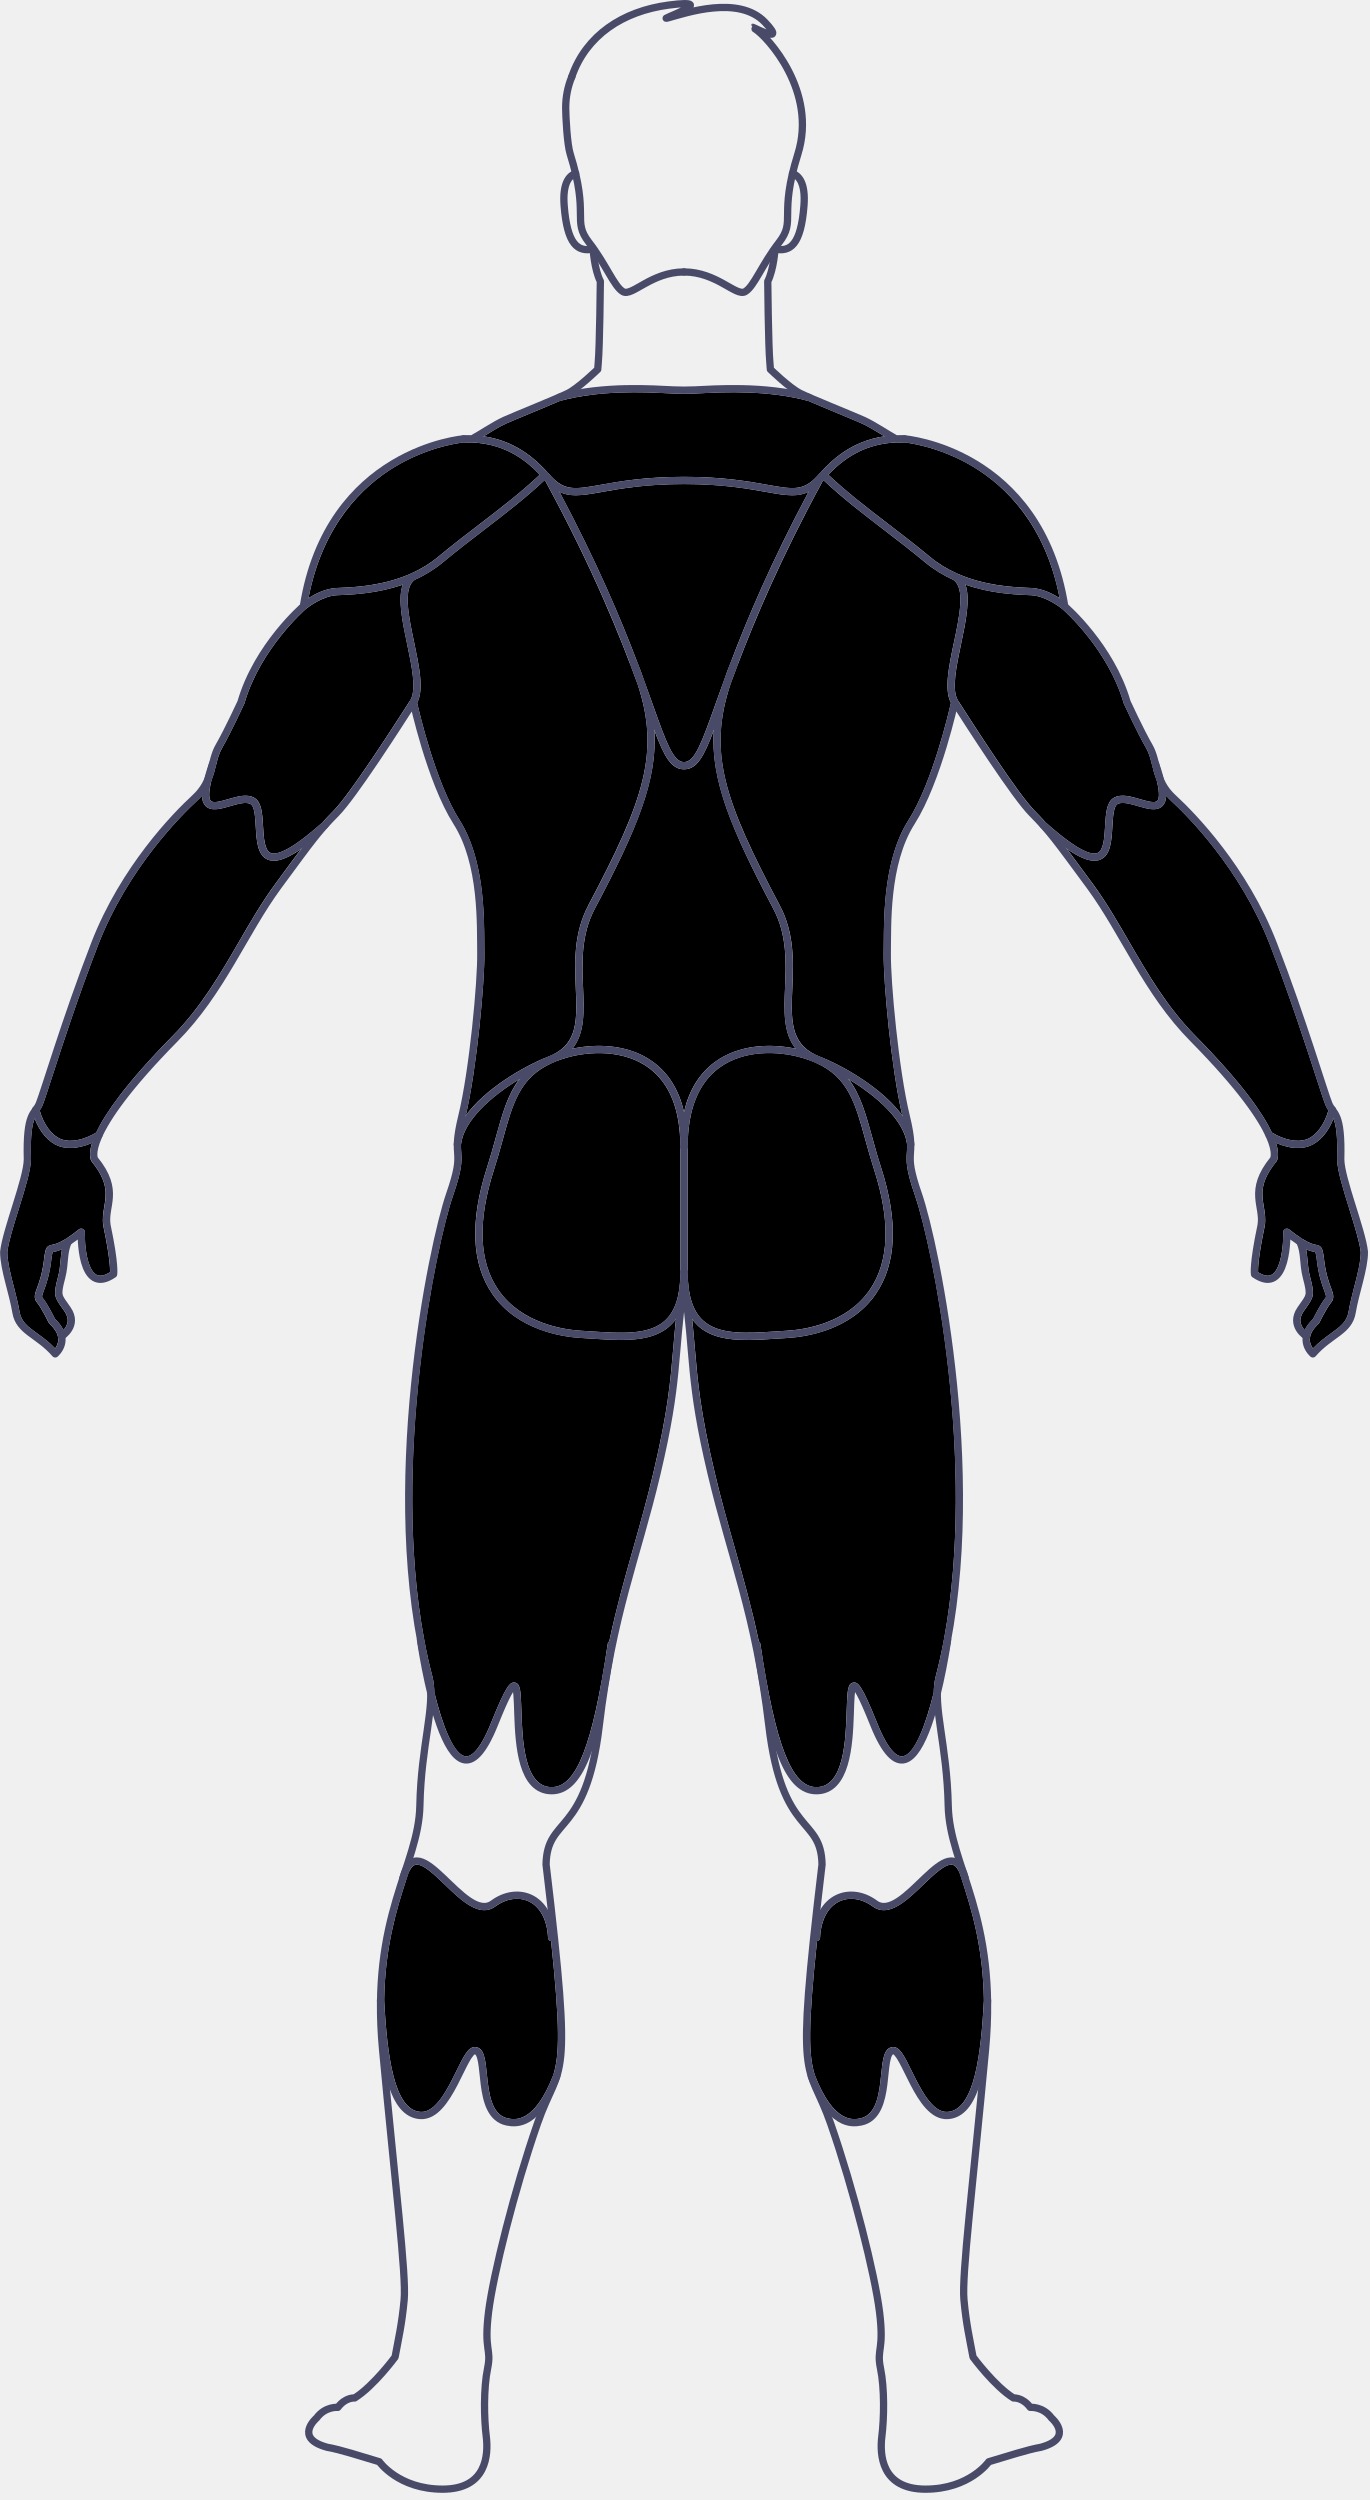
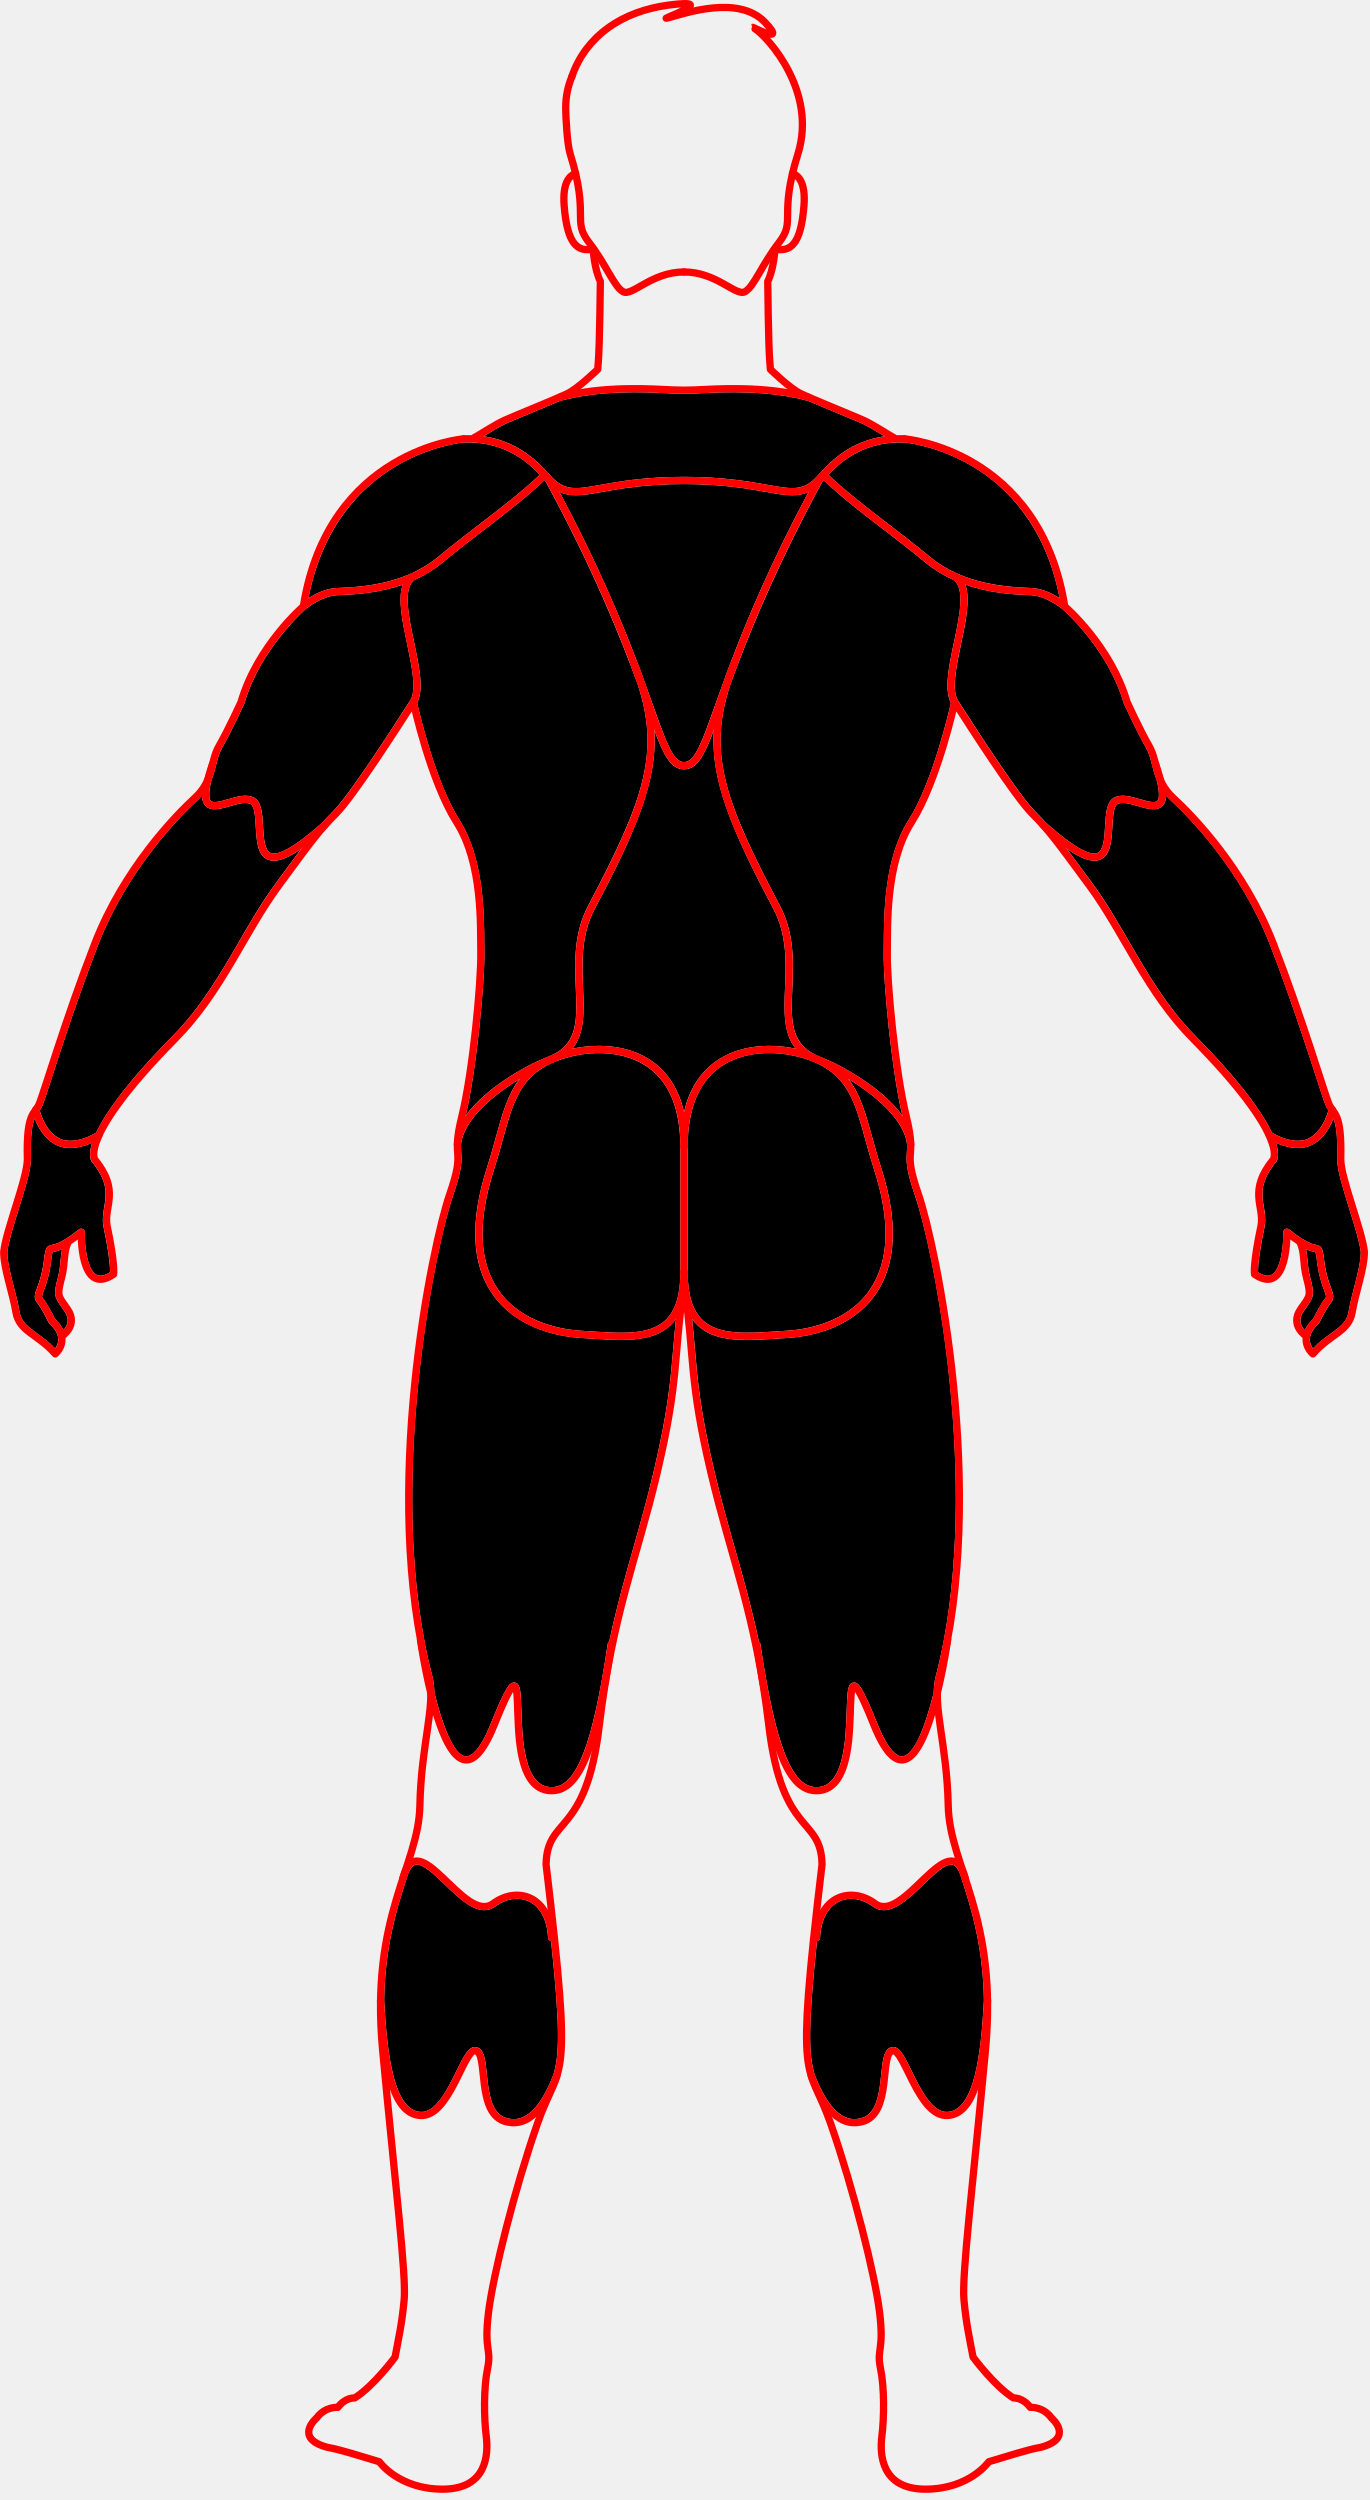
<svg xmlns="http://www.w3.org/2000/svg" width="661" height="1207" viewBox="0 0 661 1207" fill="none">
  <g clip-path="url(#clip0_3164_422)">
    <path id="muscle_trapezius_upper" d="M233.69 210.53C236.9 208.56 241.28 205.87 244.38 204.47C246.37 203.57 250.98 201.66 255.87 199.63C260.87 197.56 266.32 195.29 270.31 193.56C270.35 193.56 270.38 193.56 270.42 193.54C289.97 188.27 310.81 189.3 322 189.85C323.19 189.91 324.28 189.96 325.24 190.01C328.57 190.15 331.96 190.15 335.28 190.01C336.24 189.97 337.32 189.91 338.51 189.85C349.71 189.3 370.54 188.27 390.09 193.54C390.13 193.54 390.16 193.56 390.2 193.56C394.2 195.29 399.65 197.56 404.65 199.63C409.54 201.66 414.15 203.57 416.14 204.47C419.22 205.87 423.62 208.56 426.83 210.53C426.89 210.57 426.95 210.61 427.02 210.64C410.89 212.99 401.43 222.35 396.17 228.07C396.17 228.07 396.15 228.1 396.15 228.11C395.79 228.5 395.44 228.88 395.12 229.23L394.59 229.81L394.55 229.85C387.85 237.18 382.75 236.26 370.41 234.05C361.39 232.43 349.04 230.22 330.27 230.22C311.5 230.22 299.15 232.43 290.13 234.05C277.8 236.26 272.69 237.17 265.99 229.85C265.97 229.83 265.96 229.81 265.95 229.81L265.43 229.23C260.43 223.73 250.81 213.17 233.54 210.64C233.59 210.6 233.65 210.56 233.72 210.53H233.69Z" fill="black" />
    <path id="muscle_right_gastrocnemius" d="M475.03 965.71V965.79C473.62 992.01 470.41 1018.85 457.41 1019.62C450.09 1020.07 444.32 1008.35 440.13 999.8C436.65 992.71 434.35 988.02 430.99 988.31C426.76 988.67 426.18 994.27 425.45 1001.37C424.55 1010.15 423.43 1021.07 415.34 1022.75C412.17 1023.41 402.51 1025.41 393.37 1001.78C393.37 1001.76 393.37 1001.74 393.35 1001.72C390.39 992.1 390.08 978.8 394.45 937.19C395.26 937.07 395.9 936.39 395.94 935.55C396.33 926.99 399.72 920.6 405.26 918C410.16 915.7 416.19 916.61 421.38 920.44C429.01 926.06 437.88 917.51 445.72 909.97C450.84 905.04 456.63 899.45 460 900.36C461.49 900.76 462.61 902.55 463.41 904.55C463.41 904.58 463.43 904.61 463.44 904.64C463.72 905.49 464 906.34 464.29 907.21C469.17 922.18 474.6 940.09 475.03 965.71Z" fill="black" />
    <path id="muscle_left_gastrocnemius" d="M267.16 1001.72C267.16 1001.72 267.14 1001.76 267.14 1001.78C258.01 1025.42 248.36 1023.42 245.17 1022.75C237.08 1021.07 235.96 1010.14 235.06 1001.37C234.34 994.27 233.76 988.67 229.53 988.31C226.16 988.02 223.87 992.71 220.39 999.8C216.19 1008.34 210.48 1020.07 203.1 1019.62C190.12 1018.85 186.91 992.03 185.48 965.82V965.78C185.9 940.12 191.34 922.17 196.23 907.2C196.52 906.33 196.8 905.48 197.08 904.63C197.08 904.6 197.1 904.57 197.11 904.54C197.91 902.55 199.03 900.75 200.52 900.35C203.89 899.44 209.68 905.03 214.8 909.96C222.63 917.5 231.52 926.05 239.14 920.43C244.34 916.6 250.37 915.69 255.26 917.99C260.79 920.59 264.19 926.98 264.58 935.54C264.62 936.38 265.25 937.06 266.06 937.18C270.44 978.79 270.13 992.11 267.16 1001.71V1001.72Z" fill="black" />
    <path id="muscle_right_hamstring" d="M455.77 791.39C454.58 797.77 453.19 804.04 451.56 810.17C451.07 812.39 450.84 814.72 450.8 817.17C446.9 832.96 441.53 847.25 435.77 847.94C433.67 848.18 429.31 846.44 423.46 831.84C416.19 813.73 414.28 811.94 411.92 812.35C409.2 812.82 409.07 816.57 408.78 825.64C408.34 839.55 407.59 862.82 394.17 862.82C382.27 862.82 374.43 842.77 367.1 793.63C367.02 793.14 366.75 792.72 366.37 792.46C362.9 776.03 358.92 762.03 354.82 747.57C351.58 736.18 348.24 724.4 345.1 711.12C338.12 681.69 336.9 667.44 335.48 650.93C335.09 646.46 334.7 641.92 334.19 636.92C335.03 638.07 335.96 639.11 336.97 640.06C342.94 645.58 351.34 646.95 360.8 646.95C365.41 646.95 370.28 646.62 375.23 646.29C376.86 646.18 378.5 646.07 380.14 645.98C388.93 645.45 410.66 642.33 422.79 624.8C432.9 610.18 433.76 589.56 425.34 563.52C423.7 558.48 422.41 553.76 421.15 549.19C418.05 537.97 415.42 528.46 409.77 521.06C423.47 529.31 436.7 541.14 437.95 552.64V552.68C437.98 554.12 437.9 555.29 437.83 556.4C437.55 560.67 437.3 564.35 441.81 577.35C450.13 601.32 471.68 705.87 455.77 791.42V791.39Z" fill="black" />
    <path id="muscle_left_hamstring" d="M326.33 636.9C325.81 641.91 325.42 646.46 325.04 650.92C323.63 667.42 322.41 681.68 315.42 711.12C312.27 724.4 308.93 736.17 305.7 747.57C301.6 762.03 297.62 776.03 294.15 792.46C293.76 792.72 293.49 793.14 293.41 793.63C286.09 842.78 278.25 862.82 266.35 862.82C252.92 862.82 252.18 839.55 251.73 825.64C251.44 816.57 251.32 812.82 248.6 812.35C246.25 811.95 244.34 813.73 237.06 831.84C231.21 846.43 226.84 848.2 224.75 847.94C219 847.25 213.61 832.93 209.71 817.13C209.66 814.66 209.42 812.33 208.93 810.08C207.32 804.02 205.94 797.81 204.77 791.5C204.75 791.44 204.74 791.37 204.73 791.31C188.84 705.83 210.38 601.28 218.7 577.31C223.21 564.31 222.97 560.63 222.69 556.36C222.62 555.24 222.54 554.07 222.57 552.63V552.57C223.85 541.09 237.06 529.27 250.75 521.03C245.09 528.44 242.47 537.95 239.37 549.17C238.11 553.73 236.81 558.45 235.18 563.49C226.75 589.53 227.6 610.15 237.73 624.77C249.86 642.3 271.59 645.42 280.38 645.95C282.02 646.05 283.66 646.16 285.29 646.26C290.24 646.59 295.1 646.92 299.72 646.92C309.18 646.92 317.58 645.54 323.54 640.03C324.57 639.09 325.49 638.04 326.33 636.87V636.9Z" fill="black" />
    <path id="muscle_right_gluteus_maximus" d="M419.871 622.8C408.641 639.05 388.201 641.97 379.931 642.47C378.281 642.57 376.621 642.68 374.991 642.78C360.671 643.74 347.141 644.65 339.391 637.49C334.431 632.91 332.021 625.24 332.021 614.04V553.7C332.021 535.81 337.141 522.97 347.221 515.54C359.141 506.76 375.761 507.3 387.321 510.72C389.181 511.27 390.901 511.87 392.501 512.53C392.501 512.53 392.531 512.53 392.541 512.55C393.091 512.77 393.621 513 394.141 513.24C394.171 513.24 394.191 513.26 394.211 513.27C409.501 520.25 412.891 532.55 417.731 550.08C418.991 554.68 420.311 559.43 421.961 564.55C430.041 589.51 429.331 609.11 419.861 622.79L419.871 622.8Z" fill="black" />
    <path id="muscle_left_gluteus_maximus" d="M328.49 553.72V614.06C328.49 625.26 326.09 632.93 321.13 637.51C313.39 644.67 299.85 643.76 285.53 642.8C283.89 642.69 282.24 642.58 280.59 642.49C272.32 641.99 251.89 639.07 240.64 622.82C231.17 609.14 230.47 589.54 238.54 564.58C240.19 559.47 241.5 554.71 242.77 550.11C247.6 532.57 251 520.28 266.29 513.3C266.88 513.06 267.46 512.82 268 512.56C269.59 511.9 271.31 511.31 273.15 510.76C284.72 507.33 301.33 506.8 313.26 515.58C323.35 523.01 328.46 535.84 328.46 553.74L328.49 553.72Z" fill="black" />
    <path id="muscle_right_hand" d="M639.94 626.64C640.38 626.12 640.3 625.67 639.31 623.03C638.23 620.13 636.43 615.28 635.59 606.86C635.44 606.07 635.24 605 635.09 604.52C634.99 604.5 634.88 604.49 634.77 604.46C633.9 604.3 632.61 604.06 630.59 603.13C630.95 604.88 631.11 606.65 631.28 608.48C631.5 610.97 631.73 613.54 632.5 616.44C634.77 625.07 634.38 626.07 630.67 631.31C630.28 631.86 629.85 632.47 629.37 633.15C628.07 635.05 627.59 636.88 627.96 638.62C628.26 640.09 629.11 641.3 629.92 642.19C630.77 640.35 632.13 638.54 633.99 636.77C634.69 635.35 637.68 629.37 639.94 626.65V626.64Z" fill="black" />
    <path id="muscle_right_tricep" d="M651.491 583.8C648.471 574.11 645.601 564.95 645.571 559.74C645.881 548.1 644.991 542.97 643.781 540.06C641.281 546.58 637.121 551.4 632.261 553.27C630.551 553.93 628.641 554.24 626.591 554.24C623.301 554.24 619.691 553.4 616.051 551.78C617.951 557.83 616.621 560.25 616.251 560.78C616.221 560.81 616.211 560.83 616.181 560.86C608.181 570.71 609.151 576.53 610.191 582.71C610.681 585.61 611.181 588.61 610.631 591.92C607.541 606.57 607.341 612.4 607.391 614.23C610.091 615.92 612.291 616.33 613.941 615.45C618.351 613.09 619.711 601.64 619.541 594.98C619.521 594.3 619.901 593.67 620.521 593.36C621.141 593.06 621.881 593.14 622.421 593.57C624.751 595.44 626.701 596.82 628.311 597.86C628.381 597.9 628.441 597.94 628.511 597.99C632.371 600.43 634.321 600.8 635.421 601.01C638.181 601.53 638.401 602.73 639.061 606.28C639.061 606.32 639.061 606.38 639.081 606.43C639.881 614.45 641.521 618.88 642.621 621.81C643.681 624.65 644.441 626.71 642.661 628.86C640.411 631.56 637.061 638.48 637.031 638.55C636.931 638.75 636.801 638.93 636.641 639.08C633.751 641.73 632.331 644.37 632.391 646.91C632.441 648.65 633.191 650.08 633.881 651.04C636.861 647.92 639.861 645.74 642.551 643.8C647.031 640.55 650.281 638.21 651.101 633.25C651.721 629.5 652.791 625.37 653.811 621.39C655.361 615.42 656.961 609.25 656.971 604.55C656.461 599.78 653.931 591.66 651.471 583.81L651.491 583.8Z" fill="black" />
    <path id="muscle_left_hand" d="M29.85 631.3C26.13 626.06 25.75 625.06 28.02 616.43C28.79 613.54 29.02 610.97 29.24 608.47C29.41 606.64 29.57 604.87 29.93 603.12C27.91 604.05 26.61 604.29 25.74 604.45C25.64 604.48 25.53 604.49 25.43 604.51C25.27 604.99 25.07 606.07 24.93 606.85C24.09 615.27 22.29 620.12 21.2 623.02C20.22 625.66 20.14 626.11 20.58 626.63C22.84 629.35 25.83 635.33 26.53 636.75C28.4 638.52 29.76 640.32 30.6 642.16C31.41 641.29 32.25 640.07 32.56 638.6C32.92 636.86 32.45 635.02 31.14 633.13C30.67 632.45 30.24 631.84 29.85 631.29V631.3Z" fill="black" />
    <path id="muscle_left_tricep" d="M49.89 591.99C49.32 588.61 49.83 585.61 50.31 582.71C51.34 576.54 52.32 570.72 44.31 560.86C44.29 560.83 44.27 560.81 44.25 560.78C43.88 560.26 42.54 557.83 44.45 551.79C40.82 553.41 37.2 554.25 33.91 554.25C31.87 554.25 29.96 553.93 28.24 553.27C23.38 551.4 19.23 546.58 16.73 540.05C15.52 542.96 14.63 548.08 14.94 559.68C14.9 564.94 12.05 574.1 9.02 583.79C6.57 591.64 4.03 599.75 3.53 604.53C3.55 609.22 5.15 615.4 6.69 621.37C7.72 625.36 8.79 629.48 9.41 633.23C10.23 638.19 13.47 640.53 17.95 643.78C20.65 645.72 23.64 647.9 26.62 651.02C27.32 650.06 28.08 648.62 28.11 646.86C28.11 646.39 28.08 645.91 27.99 645.43C27.58 643.35 26.2 641.22 23.87 639.07C23.71 638.92 23.58 638.74 23.48 638.54C23.44 638.47 20.09 631.54 17.85 628.85C16.06 626.7 16.82 624.65 17.89 621.8C18.98 618.87 20.63 614.44 21.43 606.42C21.43 606.37 21.43 606.32 21.45 606.27C22.11 602.72 22.33 601.52 25.09 601C26.66 600.7 29.95 600.07 38.09 593.56C38.63 593.13 39.36 593.05 39.98 593.35C40.6 593.66 40.99 594.29 40.97 594.97C40.79 601.63 42.15 613.08 46.57 615.44C48.22 616.32 50.42 615.91 53.12 614.22C53.17 612.44 52.99 606.62 49.9 592L49.89 591.99Z" fill="black" />
    <path id="muscle_right_posterior_deltoid" d="M641.37 536.12C639.41 543 635.47 548.29 630.99 550.01C626.55 551.7 620.26 550.51 614.08 546.81C609.78 537.67 599.77 523.08 577.42 500.39C563.58 486.44 554.2 470.27 545.13 454.63C539.4 444.74 533.99 435.42 527.57 426.67L527.15 426.1C522.02 419.12 518.22 413.95 515.15 409.87C520.71 413.72 525.02 415.56 528.36 415.56C529.39 415.56 530.33 415.39 531.18 415.04C536.26 412.98 536.67 405.9 537.07 399.05C537.34 394.51 537.64 389.37 539.48 388.24C541.65 386.91 545.8 388.12 549.46 389.19C553.95 390.5 558.6 391.86 561.3 389.09C562.37 387.99 562.96 386.39 563.04 384.18C563.72 384.97 564.48 385.75 565.33 386.53C572.92 393.51 598.81 419.18 613.2 456.3C622.71 480.84 630.63 505.29 635.37 519.9C637.71 527.13 639.27 531.91 640.01 533.66C640.43 534.65 640.9 535.41 641.38 536.1L641.37 536.12Z" fill="black" />
    <path id="muscle_left_posterior_deltoid" d="M145.36 409.89C142.29 413.96 138.49 419.14 133.37 426.11L132.95 426.68C126.52 435.42 121.11 444.75 115.39 454.64C106.32 470.27 96.94 486.44 83.09 500.4C60.74 523.09 50.73 537.67 46.44 546.81C40.26 550.51 33.97 551.71 29.53 550.01C25.05 548.29 21.11 543 19.15 536.11C19.63 535.42 20.1 534.66 20.52 533.68C21.26 531.93 22.81 527.15 25.15 519.92C29.89 505.31 37.82 480.86 47.33 456.32C61.72 419.21 87.6 393.54 95.2 386.55C96.05 385.76 96.81 384.98 97.5 384.19C97.58 386.41 98.16 388 99.24 389.11C101.94 391.87 106.58 390.52 111.08 389.21C114.74 388.13 118.89 386.93 121.06 388.26C122.91 389.4 123.21 394.54 123.46 399.07C123.86 405.92 124.27 413 129.36 415.06C130.21 415.4 131.15 415.58 132.17 415.58C135.51 415.58 139.82 413.74 145.37 409.9L145.36 409.89Z" fill="black" />
    <path id="muscle_right_trapezius" d="M558.731 386.68C557.531 387.92 553.771 386.82 550.451 385.85C545.861 384.51 541.121 383.12 537.611 385.28C534.201 387.38 533.881 392.96 533.531 398.87C533.211 404.37 532.851 410.6 529.831 411.83C527.181 412.91 520.691 411.22 504.841 397.06C504.841 397.06 504.841 397.04 504.821 397.03C504.801 397.01 504.791 397 504.781 396.99C503.191 395.21 501.541 393.48 499.581 391.49C491.501 383.31 470.781 351.04 462.981 338.89L462.481 338.13V338.11C462.481 338.11 462.461 338.08 462.451 338.07C459.361 333 461.731 321.75 464.021 310.86C466.271 300.18 468.581 289.21 466.111 282.27C478.251 286.5 489.881 287.02 496.101 287.29C496.801 287.33 497.431 287.35 497.981 287.38C505.141 287.77 512.411 293.62 512.921 294.04C512.921 294.04 512.927 294.046 512.941 294.06C512.941 294.06 512.941 294.06 512.971 294.09C513.841 294.84 535.011 313.54 542.521 339.51C542.541 339.6 542.571 339.68 542.611 339.75C542.871 340.32 549.031 353.68 553.341 361.15C554.741 363.56 555.441 366.24 556.151 369.05C556.191 369.2 556.221 369.35 556.261 369.5C556.831 371.77 557.441 374.18 558.431 376.64C558.431 376.64 558.431 376.64 558.431 376.66C560.181 383.64 559.461 385.94 558.741 386.68H558.731Z" fill="black" />
    <path id="muscle_left_trapezius" d="M198.03 338.14L198 338.19L197.55 338.9C189.74 351.05 169.02 383.32 160.95 391.5C158.98 393.5 157.31 395.25 155.69 397.05V397.07C139.84 411.21 133.35 412.9 130.71 411.83C127.69 410.61 127.32 404.37 127.01 398.87C126.67 392.96 126.34 387.38 122.94 385.28C119.42 383.12 114.67 384.51 110.09 385.85C106.78 386.82 103.01 387.92 101.81 386.68C101.08 385.94 100.37 383.65 102.12 376.66C102.12 376.66 102.12 376.66 102.12 376.64C103.11 374.17 103.71 371.77 104.29 369.5C105.04 366.51 105.74 363.7 107.22 361.15C111.53 353.68 117.69 340.32 117.95 339.75C117.99 339.67 118.01 339.59 118.04 339.51C125.65 313.16 147.4 294.24 147.62 294.06C147.62 294.06 147.65 294.04 147.66 294.02C148.33 293.48 155.5 287.76 162.58 287.38C163.14 287.35 163.76 287.33 164.46 287.29C170.68 287.02 182.32 286.5 194.45 282.26C191.98 289.2 194.28 300.17 196.54 310.86C198.84 321.79 201.23 333.08 198.07 338.13L198.03 338.14Z" fill="black" />
    <path id="muscle_right_latissimus_dorsi" d="M460.55 310.16C458.08 321.89 455.74 332.99 459.11 339.34C457.96 344.38 450.12 377.91 438.6 396.01C426.86 414.47 426.75 441.4 426.68 455.86C426.68 457.47 426.66 458.94 426.64 460.25C426.44 473.16 430.18 515.67 435.66 538.62C426.4 525.89 408.29 515.11 395.82 510.17C395.14 509.85 394.44 509.55 393.72 509.25C381.43 503.39 381.92 491.71 382.55 477.09C383.07 464.7 383.66 450.66 376.49 437.15C349.31 385.86 341.78 363.06 352.71 330.21C352.73 330.17 352.74 330.11 352.76 330.06C353.8 327.2 354.93 324.17 356.15 320.97C364.41 299.26 376.85 269.63 397.32 232.06L397.55 231.81C406.88 240.56 416.45 247.9 426.57 255.66C433.08 260.65 439.81 265.81 446.73 271.55C450.98 275.07 455.54 277.79 460.15 279.9H460.17C466.13 283.79 463.3 297.2 460.57 310.16H460.55Z" fill="black" />
    <path id="muscle_left_latissimus_dorsi" d="M284.03 437.14C276.87 450.66 277.46 464.69 277.98 477.08C278.6 491.73 279.09 503.44 266.73 509.27C266.73 509.27 266.7 509.27 266.69 509.29C266.04 509.55 265.4 509.83 264.79 510.11C264.79 510.11 264.77 510.11 264.76 510.11C252.29 515.05 234.12 525.85 224.85 538.61C230.31 515.65 234.06 473.15 233.86 460.24C233.84 458.93 233.83 457.45 233.82 455.84C233.76 441.38 233.64 414.46 221.9 396C210.38 377.9 202.53 344.37 201.39 339.33C204.76 332.98 202.42 321.88 199.95 310.15C197.2 297.16 194.38 283.72 200.38 279.86C204.98 277.76 209.53 275.04 213.77 271.53C220.69 265.79 227.42 260.63 233.93 255.64C244.05 247.89 253.62 240.54 262.95 231.79L263.18 232.04C286.69 275.23 299.63 307.9 307.77 330.15C307.77 330.17 307.79 330.18 307.79 330.19C318.72 363.04 311.18 385.84 284 437.13L284.03 437.14Z" fill="black" />
    <path id="muscle_erector_spinae" d="M384.18 506.32C372.18 503.73 356.69 504.23 345.11 512.76C337.67 518.24 332.69 526.3 330.25 536.83C327.81 526.3 322.83 518.24 315.39 512.76C303.81 504.23 288.32 503.73 276.33 506.32C282.45 498.82 281.99 488.11 281.52 476.94C281.02 465 280.44 451.46 287.16 438.77C307.81 399.83 317.36 376.47 315.96 352.73C320.72 365.37 324.07 371.32 330.08 371.42C330.13 371.42 330.2 371.42 330.26 371.42C330.32 371.42 330.38 371.42 330.45 371.42C336.46 371.31 339.81 365.35 344.58 352.71C343.16 376.44 352.71 399.81 373.36 438.77C380.09 451.45 379.51 465 379.01 476.94C378.54 488.11 378.08 498.82 384.2 506.32H384.18Z" fill="black" />
    <path id="muscle_rhomboids" d="M390.36 237.49C372.08 271.83 360.62 299.19 352.87 319.61C352.87 319.61 352.87 319.64 352.85 319.65C352.85 319.69 352.82 319.71 352.81 319.75C351.59 322.75 350.5 325.65 349.56 328.48C349.53 328.52 349.52 328.57 349.51 328.61C347.95 332.9 346.55 336.81 345.29 340.33C338.73 358.71 335.44 367.93 330.25 367.93C325.06 367.93 321.77 358.71 315.21 340.33C313.95 336.81 312.56 332.9 310.99 328.61C310.99 328.57 310.96 328.52 310.94 328.48C309.99 325.65 308.91 322.75 307.69 319.75C307.69 319.71 307.66 319.69 307.65 319.65C307.65 319.65 307.65 319.62 307.63 319.61C299.87 299.19 288.41 271.83 270.13 237.49C272.61 238.66 275.17 239.12 278.01 239.12C281.64 239.12 285.74 238.39 290.73 237.49C299.61 235.9 311.78 233.71 330.23 233.71C348.68 233.71 360.86 235.9 369.74 237.49C374.73 238.38 378.83 239.12 382.46 239.12C385.3 239.12 387.85 238.67 390.34 237.49H390.36Z" fill="black" />
    <path id="muscle_right_infraspinatus" d="M511.59 288.79C508.35 286.73 503.34 284.17 498.16 283.89C497.6 283.85 496.96 283.83 496.25 283.8C489.28 283.49 475.22 282.87 461.7 276.73C457.32 274.74 453 272.18 448.99 268.84C442.02 263.06 435.25 257.88 428.72 252.87C418.66 245.15 409.13 237.85 399.91 229.21C406.05 222.76 417.24 212.98 436.5 213.61H436.52C436.69 213.61 452.77 215.01 470.06 225.46C485.37 234.73 504.71 253.16 511.6 288.78L511.59 288.79Z" fill="black" />
    <path id="muscle_left_infraspinatus" d="M260.61 229.21C251.38 237.86 241.86 245.16 231.8 252.87C225.26 257.88 218.51 263.06 211.53 268.84C207.53 272.17 203.19 274.73 198.82 276.73C185.3 282.88 171.24 283.49 164.27 283.8C163.56 283.83 162.92 283.85 162.35 283.89C157.17 284.16 152.16 286.73 148.92 288.79C155.82 253.17 175.15 234.73 190.47 225.46C207.76 215 223.84 213.61 224 213.61H224.02C243.3 212.99 254.47 222.75 260.62 229.21H260.61Z" fill="black" />
-     <path d="M266.34 935.47C265.45 915.63 249.87 910.35 238.08 919.04C223.97 929.44 201.96 879.51 194.52 906.75" stroke="#484A68" stroke-width="3.52" stroke-linecap="round" stroke-linejoin="round" />
-     <path d="M17.22 535.8C19.31 543.79 23.77 549.68 28.89 551.64C33.88 553.55 40.89 552.29 47.74 548.08" stroke="#484A68" stroke-width="3.52" stroke-linecap="round" stroke-linejoin="round" />
-     <path d="M102.63 368.78C90.72 403.79 113.41 381.51 121.98 386.78C130.71 392.14 113.75 436.87 156.94 398.3" stroke="#484A68" stroke-width="3.52" stroke-linecap="round" stroke-linejoin="round" />
-     <path d="M223.859 211.87C247.339 211.08 259.259 225.11 264.669 231.03C277.239 244.77 285.389 231.97 330.259 231.97" stroke="#484A68" stroke-width="3.52" stroke-linecap="round" stroke-linejoin="round" />
-     <path d="M264.67 231.03C317.17 327.38 316.44 369.68 330.26 369.68" stroke="#484A68" stroke-width="3.52" stroke-linecap="round" stroke-linejoin="round" />
-     <path d="M146.43 292.74C146.43 292.74 154.35 286.07 162.45 285.64C170.55 285.21 194.57 285.21 212.67 270.19C230.77 255.18 247.39 244.27 263.09 229.29" stroke="#484A68" stroke-width="3.52" stroke-linecap="round" stroke-linejoin="round" />
-     <path d="M306.02 320.31C322.12 359.76 314.6 383.25 285.6 437.96C269.8 467.77 292.97 500.94 265.65 511.66C248.17 518.52 222.57 535.57 220.8 552.51" stroke="#484A68" stroke-width="3.52" stroke-linecap="round" stroke-linejoin="round" />
-     <path d="M199.539 339.06C207.279 326.68 186.419 286.48 199.539 278.34" stroke="#484A68" stroke-width="3.52" stroke-linecap="round" stroke-linejoin="round" />
-     <path d="M330.259 614.06C330.259 649.87 305.879 645.75 280.479 644.22C253.319 642.58 217.159 624.92 236.859 564.04C245.709 536.69 245.389 517.15 272.679 509.07C291.979 503.35 330.259 504.5 330.259 553.72" stroke="#484A68" stroke-width="3.52" stroke-linecap="round" stroke-linejoin="round" />
-     <path d="M203 791.63C203 791.63 216.43 887.99 238.71 832.48C260.99 776.98 237.42 864.55 266.35 864.55C279.45 864.55 287.52 845.17 295.16 793.86" stroke="#484A68" stroke-width="3.52" stroke-linecap="round" stroke-linejoin="round" />
-     <path d="M183.71 965.72C185.42 997.57 189.51 1020.57 202.99 1021.37C216.92 1022.19 223.84 989.59 229.37 990.06C236.3 990.65 229.19 1021.24 244.81 1024.48C249.6 1025.47 259.65 1026.12 268.81 1002.35" stroke="#484A68" stroke-width="3.52" stroke-linecap="round" stroke-linejoin="round" />
-     <path d="M394.18 935.47C395.07 915.63 410.65 910.35 422.44 919.04C436.55 929.44 458.56 879.51 466 906.75" stroke="#484A68" stroke-width="3.52" stroke-linecap="round" stroke-linejoin="round" />
-     <path d="M643.3 535.8C641.21 543.79 636.75 549.68 631.63 551.64C626.64 553.55 619.63 552.29 612.78 548.08" stroke="#484A68" stroke-width="3.52" stroke-linecap="round" stroke-linejoin="round" />
-     <path d="M557.89 368.78C569.8 403.79 547.11 381.51 538.54 386.78C529.81 392.14 546.77 436.87 503.58 398.3" stroke="#484A68" stroke-width="3.52" stroke-linecap="round" stroke-linejoin="round" />
-     <path d="M390.56 191.86C368.64 185.95 345.18 187.85 335.21 188.27C331.91 188.41 328.62 188.41 325.32 188.27C315.34 187.85 291.88 185.95 269.97 191.86" stroke="#484A68" stroke-width="3.52" stroke-linecap="round" stroke-linejoin="round" />
-     <path d="M436.66 211.87C413.18 211.08 401.26 225.11 395.85 231.03C383.28 244.77 375.13 231.97 330.26 231.97" stroke="#484A68" stroke-width="3.52" stroke-linecap="round" stroke-linejoin="round" />
-     <path d="M395.85 231.03C343.35 327.38 344.08 369.68 330.26 369.68" stroke="#484A68" stroke-width="3.52" stroke-linecap="round" stroke-linejoin="round" />
-     <path d="M514.09 292.74C514.09 292.74 506.17 286.07 498.07 285.64C489.97 285.21 465.95 285.21 447.85 270.19C429.75 255.18 413.13 244.27 397.43 229.29" stroke="#484A68" stroke-width="3.52" stroke-linecap="round" stroke-linejoin="round" />
-     <path d="M354.5 320.31C338.4 359.76 345.92 383.25 374.92 437.96C390.72 467.77 367.55 500.94 394.87 511.66C412.35 518.52 437.95 535.57 439.72 552.51" stroke="#484A68" stroke-width="3.52" stroke-linecap="round" stroke-linejoin="round" />
-     <path d="M460.98 339.06C453.24 326.68 474.1 286.48 460.98 278.34" stroke="#484A68" stroke-width="3.52" stroke-linecap="round" stroke-linejoin="round" />
-     <path d="M330.26 614.06C330.26 649.87 354.64 645.75 380.04 644.22C407.2 642.58 443.36 624.92 423.66 564.04C414.81 536.69 415.13 517.15 387.84 509.07C368.54 503.35 330.26 504.5 330.26 553.72" stroke="#484A68" stroke-width="3.52" stroke-linecap="round" stroke-linejoin="round" />
-     <path d="M457.519 791.63C457.519 791.63 444.089 887.99 421.809 832.48C399.529 776.98 423.099 864.55 394.169 864.55C381.069 864.55 372.999 845.17 365.359 793.86" stroke="#484A68" stroke-width="3.52" stroke-linecap="round" stroke-linejoin="round" />
-     <path d="M476.8 965.72C475.09 997.57 471 1020.57 457.52 1021.37C443.59 1022.19 436.67 989.59 431.14 990.06C424.21 990.65 431.32 1021.24 415.7 1024.48C410.91 1025.47 400.86 1026.12 391.7 1002.35" stroke="#484A68" stroke-width="3.52" stroke-linecap="round" stroke-linejoin="round" />
-     <path d="M330.26 553.71V614.06" stroke="#484A68" stroke-width="3.52" stroke-linecap="round" stroke-linejoin="round" />
-     <path d="M330.26 619.22C325.01 656.48 327.98 665.83 317.15 711.51C307.24 753.3 295.74 779.12 289.32 833.17C282.9 887.22 264.1 876.5 263.64 900.18C276.98 1011.79 270.52 993.61 259.48 1025.24C248.44 1056.87 238.13 1098.16 235.89 1116.13C233.52 1135.18 237.41 1133.75 235.42 1143.42C233.43 1153.08 233.67 1167.52 234.76 1176.29C235.85 1185.06 235.06 1201.77 213.71 1201.77C192.36 1201.77 183.13 1188.53 183.13 1188.53C174.08 1185.85 164.31 1182.62 157.98 1181.55C141.51 1177.08 152.85 1167.41 152.85 1167.41C157.03 1161.71 163.12 1162.27 163.12 1162.27C166.86 1157.29 171.2 1157.75 171.2 1157.75C180.43 1152.02 190.74 1137.98 190.74 1137.98C192.39 1129.03 194.03 1122.25 195.13 1110.31C196.23 1098.37 190.74 1054.43 184.71 989.59C178.68 924.76 202.13 901.24 202.72 871.76C203.31 842.29 210.22 824.14 207.27 810.54C183.41 720.56 208.97 600.11 217.07 576.75C225.17 553.39 217.54 561.16 222.96 539.08C228.38 517.01 232.35 473.68 232.14 460.27C231.93 446.86 233.18 416.95 220.46 396.94C207.74 376.93 199.58 339.06 199.58 339.06C191.75 351.25 170.63 384.24 162.26 392.73C153.89 401.22 151.17 404.94 134.42 427.72C117.67 450.49 107 478.85 84.39 501.63C37.92 548.83 45.74 559.78 45.74 559.78C58.16 575.07 50.07 582.07 51.66 591.64C55.71 610.79 54.84 615.21 54.84 615.21C38.37 626.5 39.24 594.92 39.24 594.92C23.35 607.64 24.65 598.92 23.22 606.59C21.67 622.28 16.84 624.83 19.25 627.73C21.66 630.63 25.11 637.79 25.11 637.79C34.94 646.83 26.66 653.65 26.66 653.65C18.38 644.1 9.25 642.91 7.7 633.53C6.15 624.15 1.8 612.56 1.8 604.45C2.88 593.92 13.16 569.05 13.22 559.74C12.6 536.7 16.72 538.2 18.93 533.01C21.14 527.82 31.64 492.04 45.72 455.71C59.81 419.38 84.75 393.83 94.03 385.29C103.32 376.75 101.37 367.78 105.69 360.3C110.01 352.82 116.35 339.04 116.35 339.04C124.21 311.85 146.46 292.75 146.46 292.75C158.57 217 223.89 211.88 223.89 211.88" stroke="#484A68" stroke-width="3.52" stroke-linecap="round" stroke-linejoin="round" />
-     <path d="M29.74 645.19C29.74 645.19 38.05 640.03 32.61 632.13C28.06 625.55 27.33 625.99 29.74 616.84C31.61 609.76 30.44 604.46 33.1 599.34" stroke="#484A68" stroke-width="3.52" stroke-linecap="round" stroke-linejoin="round" />
-     <path d="M330.26 619.22C335.51 656.48 332.54 665.83 343.37 711.51C353.28 753.3 364.78 779.12 371.2 833.17C377.62 887.22 396.42 876.5 396.88 900.18C383.54 1011.79 390 993.61 401.04 1025.24C412.08 1056.87 422.39 1098.16 424.63 1116.13C427 1135.18 423.11 1133.75 425.1 1143.42C427.09 1153.08 426.85 1167.52 425.76 1176.29C424.67 1185.06 425.46 1201.77 446.81 1201.77C468.16 1201.77 477.39 1188.53 477.39 1188.53C486.44 1185.85 496.21 1182.62 502.54 1181.55C519.01 1177.08 507.67 1167.41 507.67 1167.41C503.49 1161.71 497.4 1162.27 497.4 1162.27C493.66 1157.29 489.32 1157.75 489.32 1157.75C480.09 1152.02 469.78 1137.98 469.78 1137.98C468.13 1129.03 466.49 1122.25 465.39 1110.31C464.29 1098.37 469.78 1054.43 475.81 989.59C481.84 924.76 458.39 901.24 457.8 871.76C457.21 842.29 450.3 824.14 453.25 810.54C477.11 720.56 451.55 600.11 443.45 576.75C435.35 553.39 442.98 561.16 437.56 539.08C432.14 517.01 428.17 473.68 428.38 460.27C428.59 446.86 427.34 416.95 440.06 396.94C452.78 376.93 460.94 339.06 460.94 339.06C468.77 351.25 489.89 384.24 498.26 392.73C506.63 401.22 509.35 404.94 526.1 427.72C542.85 450.49 553.52 478.85 576.13 501.63C622.6 548.83 614.78 559.78 614.78 559.78C602.36 575.07 610.45 582.07 608.86 591.64C604.81 610.79 605.68 615.21 605.68 615.21C622.15 626.5 621.28 594.92 621.28 594.92C637.17 607.64 635.87 598.92 637.3 606.59C638.85 622.28 643.68 624.83 641.27 627.73C638.86 630.63 635.41 637.79 635.41 637.79C625.58 646.83 633.86 653.65 633.86 653.65C642.14 644.1 651.27 642.91 652.82 633.53C654.37 624.15 658.72 612.56 658.72 604.45C657.64 593.92 647.36 569.05 647.3 559.74C647.92 536.7 643.8 538.2 641.59 533.01C639.38 527.82 628.88 492.04 614.8 455.71C600.71 419.38 575.77 393.83 566.49 385.29C557.21 376.75 559.15 367.78 554.83 360.3C550.51 352.82 544.17 339.04 544.17 339.04C536.31 311.85 514.06 292.75 514.06 292.75C501.95 217 436.63 211.88 436.63 211.88" stroke="#484A68" stroke-width="3.52" stroke-linecap="round" stroke-linejoin="round" />
-     <path d="M630.779 645.19C630.779 645.19 622.469 640.03 627.909 632.13C632.459 625.55 633.189 625.99 630.779 616.84C628.909 609.76 630.079 604.46 627.419 599.34" stroke="#484A68" stroke-width="3.52" stroke-linecap="round" stroke-linejoin="round" />
-     <path d="M228.95 211.29C230.52 210.59 238.66 205.14 243.65 202.88C248.64 200.62 269.04 192.44 274.17 189.9C279.31 187.36 288.58 178.33 288.58 178.33L288.83 175.17C289.55 167.39 289.85 135.82 289.85 135.82C286.94 130.06 286.36 120.25 286.36 120.25C279.07 121.69 273.83 118.38 272.37 99.21C271.54 88.27 274.89 84.76 277.92 83.77" stroke="#484A68" stroke-width="3.52" stroke-linecap="round" stroke-linejoin="round" />
-     <path d="M382.62 83.78C385.64 84.78 388.99 88.29 388.16 99.22C386.7 118.39 381.45 121.7 374.17 120.26C374.17 120.26 373.59 130.07 370.67 135.83C370.67 135.83 370.96 167.4 371.7 175.18L371.94 178.34C371.94 178.34 381.21 187.37 386.35 189.91C391.49 192.45 411.89 200.64 416.88 202.89C421.87 205.14 430.01 210.6 431.57 211.3" stroke="#484A68" stroke-width="3.52" stroke-linecap="round" stroke-linejoin="round" />
-     <path d="M330.26 131.3C346.04 131.3 355.38 143.33 359.74 140.81C364.09 138.3 367.81 127.8 376.15 117.04C384.49 106.28 375.79 104.48 385.23 74.34C394.66 44.2 370.72 17.88 364.55 13.93C358.38 9.98 381.96 23.97 369.27 10.7C356.57 -2.57 330.81 6.4 322.83 8.55C314.85 10.7 350.04 -1.14 322.83 2.45C300.71 5.37 282.91 17.05 276.04 37.11" stroke="#484A68" stroke-width="3.52" stroke-linecap="round" stroke-linejoin="round" />
-     <path d="M330.26 131.3C314.47 131.3 305.13 143.33 300.78 140.81C296.42 138.3 292.7 127.8 284.36 117.04C276.02 106.28 284.72 104.48 275.29 74.34C273.8 69.6 273.15 56.44 273.12 52.33V52.29C273.08 46.63 274.23 41.56 276.05 37.11" stroke="#484A68" stroke-width="3.52" stroke-linecap="round" stroke-linejoin="round" />
+     <path d="M266.34 935.47C265.45 915.63 249.87 910.35 238.08 919.04C223.97 929.44 201.96 879.51 194.52 906.75" stroke="#FF0000" stroke-width="3.52" stroke-linecap="round" stroke-linejoin="round" />
+     <path d="M17.22 535.8C19.31 543.79 23.77 549.68 28.89 551.64C33.88 553.55 40.89 552.29 47.74 548.08" stroke="#FF0000" stroke-width="3.52" stroke-linecap="round" stroke-linejoin="round" />
+     <path d="M102.63 368.78C90.72 403.79 113.41 381.51 121.98 386.78C130.71 392.14 113.75 436.87 156.94 398.3" stroke="#FF0000" stroke-width="3.52" stroke-linecap="round" stroke-linejoin="round" />
+     <path d="M223.859 211.87C247.339 211.08 259.259 225.11 264.669 231.03C277.239 244.77 285.389 231.97 330.259 231.97" stroke="#FF0000" stroke-width="3.52" stroke-linecap="round" stroke-linejoin="round" />
+     <path d="M264.67 231.03C317.17 327.38 316.44 369.68 330.26 369.68" stroke="#FF0000" stroke-width="3.52" stroke-linecap="round" stroke-linejoin="round" />
+     <path d="M146.43 292.74C146.43 292.74 154.35 286.07 162.45 285.64C170.55 285.21 194.57 285.21 212.67 270.19C230.77 255.18 247.39 244.27 263.09 229.29" stroke="#FF0000" stroke-width="3.52" stroke-linecap="round" stroke-linejoin="round" />
+     <path d="M306.02 320.31C322.12 359.76 314.6 383.25 285.6 437.96C269.8 467.77 292.97 500.94 265.65 511.66C248.17 518.52 222.57 535.57 220.8 552.51" stroke="#FF0000" stroke-width="3.52" stroke-linecap="round" stroke-linejoin="round" />
+     <path d="M199.539 339.06C207.279 326.68 186.419 286.48 199.539 278.34" stroke="#FF0000" stroke-width="3.52" stroke-linecap="round" stroke-linejoin="round" />
+     <path d="M330.259 614.06C330.259 649.87 305.879 645.75 280.479 644.22C253.319 642.58 217.159 624.92 236.859 564.04C245.709 536.69 245.389 517.15 272.679 509.07C291.979 503.35 330.259 504.5 330.259 553.72" stroke="#FF0000" stroke-width="3.52" stroke-linecap="round" stroke-linejoin="round" />
+     <path d="M203 791.63C203 791.63 216.43 887.99 238.71 832.48C260.99 776.98 237.42 864.55 266.35 864.55C279.45 864.55 287.52 845.17 295.16 793.86" stroke="#FF0000" stroke-width="3.52" stroke-linecap="round" stroke-linejoin="round" />
+     <path d="M183.71 965.72C185.42 997.57 189.51 1020.57 202.99 1021.37C216.92 1022.19 223.84 989.59 229.37 990.06C236.3 990.65 229.19 1021.24 244.81 1024.48C249.6 1025.47 259.65 1026.12 268.81 1002.35" stroke="#FF0000" stroke-width="3.52" stroke-linecap="round" stroke-linejoin="round" />
+     <path d="M394.18 935.47C395.07 915.63 410.65 910.35 422.44 919.04C436.55 929.44 458.56 879.51 466 906.75" stroke="#FF0000" stroke-width="3.52" stroke-linecap="round" stroke-linejoin="round" />
+     <path d="M643.3 535.8C641.21 543.79 636.75 549.68 631.63 551.64C626.64 553.55 619.63 552.29 612.78 548.08" stroke="#FF0000" stroke-width="3.52" stroke-linecap="round" stroke-linejoin="round" />
+     <path d="M557.89 368.78C569.8 403.79 547.11 381.51 538.54 386.78C529.81 392.14 546.77 436.87 503.58 398.3" stroke="#FF0000" stroke-width="3.52" stroke-linecap="round" stroke-linejoin="round" />
+     <path d="M390.56 191.86C368.64 185.95 345.18 187.85 335.21 188.27C331.91 188.41 328.62 188.41 325.32 188.27C315.34 187.85 291.88 185.95 269.97 191.86" stroke="#FF0000" stroke-width="3.52" stroke-linecap="round" stroke-linejoin="round" />
+     <path d="M436.66 211.87C413.18 211.08 401.26 225.11 395.85 231.03C383.28 244.77 375.13 231.97 330.26 231.97" stroke="#FF0000" stroke-width="3.52" stroke-linecap="round" stroke-linejoin="round" />
+     <path d="M395.85 231.03C343.35 327.38 344.08 369.68 330.26 369.68" stroke="#FF0000" stroke-width="3.52" stroke-linecap="round" stroke-linejoin="round" />
+     <path d="M514.09 292.74C514.09 292.74 506.17 286.07 498.07 285.64C489.97 285.21 465.95 285.21 447.85 270.19C429.75 255.18 413.13 244.27 397.43 229.29" stroke="#FF0000" stroke-width="3.52" stroke-linecap="round" stroke-linejoin="round" />
+     <path d="M354.5 320.31C338.4 359.76 345.92 383.25 374.92 437.96C390.72 467.77 367.55 500.94 394.87 511.66C412.35 518.52 437.95 535.57 439.72 552.51" stroke="#FF0000" stroke-width="3.52" stroke-linecap="round" stroke-linejoin="round" />
+     <path d="M460.98 339.06C453.24 326.68 474.1 286.48 460.98 278.34" stroke="#FF0000" stroke-width="3.52" stroke-linecap="round" stroke-linejoin="round" />
+     <path d="M330.26 614.06C330.26 649.87 354.64 645.75 380.04 644.22C407.2 642.58 443.36 624.92 423.66 564.04C414.81 536.69 415.13 517.15 387.84 509.07C368.54 503.35 330.26 504.5 330.26 553.72" stroke="#FF0000" stroke-width="3.52" stroke-linecap="round" stroke-linejoin="round" />
+     <path d="M457.519 791.63C457.519 791.63 444.089 887.99 421.809 832.48C399.529 776.98 423.099 864.55 394.169 864.55C381.069 864.55 372.999 845.17 365.359 793.86" stroke="#FF0000" stroke-width="3.52" stroke-linecap="round" stroke-linejoin="round" />
+     <path d="M476.8 965.72C475.09 997.57 471 1020.57 457.52 1021.37C443.59 1022.19 436.67 989.59 431.14 990.06C424.21 990.65 431.32 1021.24 415.7 1024.48C410.91 1025.47 400.86 1026.12 391.7 1002.35" stroke="#FF0000" stroke-width="3.52" stroke-linecap="round" stroke-linejoin="round" />
+     <path d="M330.26 553.71V614.06" stroke="#FF0000" stroke-width="3.52" stroke-linecap="round" stroke-linejoin="round" />
+     <path d="M330.26 619.22C325.01 656.48 327.98 665.83 317.15 711.51C307.24 753.3 295.74 779.12 289.32 833.17C282.9 887.22 264.1 876.5 263.64 900.18C276.98 1011.79 270.52 993.61 259.48 1025.24C248.44 1056.87 238.13 1098.16 235.89 1116.13C233.52 1135.18 237.41 1133.75 235.42 1143.42C233.43 1153.08 233.67 1167.52 234.76 1176.29C235.85 1185.06 235.06 1201.77 213.71 1201.77C192.36 1201.77 183.13 1188.53 183.13 1188.53C174.08 1185.85 164.31 1182.62 157.98 1181.55C141.51 1177.08 152.85 1167.41 152.85 1167.41C157.03 1161.71 163.12 1162.27 163.12 1162.27C166.86 1157.29 171.2 1157.75 171.2 1157.75C180.43 1152.02 190.74 1137.98 190.74 1137.98C192.39 1129.03 194.03 1122.25 195.13 1110.31C196.23 1098.37 190.74 1054.43 184.71 989.59C178.68 924.76 202.13 901.24 202.72 871.76C203.31 842.29 210.22 824.14 207.27 810.54C183.41 720.56 208.97 600.11 217.07 576.75C225.17 553.39 217.54 561.16 222.96 539.08C228.38 517.01 232.35 473.68 232.14 460.27C231.93 446.86 233.18 416.95 220.46 396.94C207.74 376.93 199.58 339.06 199.58 339.06C191.75 351.25 170.63 384.24 162.26 392.73C153.89 401.22 151.17 404.94 134.42 427.72C117.67 450.49 107 478.85 84.39 501.63C37.92 548.83 45.74 559.78 45.74 559.78C58.16 575.07 50.07 582.07 51.66 591.64C55.71 610.79 54.84 615.21 54.84 615.21C38.37 626.5 39.24 594.92 39.24 594.92C23.35 607.64 24.65 598.92 23.22 606.59C21.67 622.28 16.84 624.83 19.25 627.73C21.66 630.63 25.11 637.79 25.11 637.79C34.94 646.83 26.66 653.65 26.66 653.65C18.38 644.1 9.25 642.91 7.7 633.53C6.15 624.15 1.8 612.56 1.8 604.45C2.88 593.92 13.16 569.05 13.22 559.74C12.6 536.7 16.72 538.2 18.93 533.01C21.14 527.82 31.64 492.04 45.72 455.71C59.81 419.38 84.75 393.83 94.03 385.29C103.32 376.75 101.37 367.78 105.69 360.3C110.01 352.82 116.35 339.04 116.35 339.04C124.21 311.85 146.46 292.75 146.46 292.75C158.57 217 223.89 211.88 223.89 211.88" stroke="#FF0000" stroke-width="3.52" stroke-linecap="round" stroke-linejoin="round" />
+     <path d="M29.74 645.19C29.74 645.19 38.05 640.03 32.61 632.13C28.06 625.55 27.33 625.99 29.74 616.84C31.61 609.76 30.44 604.46 33.1 599.34" stroke="#FF0000" stroke-width="3.52" stroke-linecap="round" stroke-linejoin="round" />
+     <path d="M330.26 619.22C335.51 656.48 332.54 665.83 343.37 711.51C353.28 753.3 364.78 779.12 371.2 833.17C377.62 887.22 396.42 876.5 396.88 900.18C383.54 1011.79 390 993.61 401.04 1025.24C412.08 1056.87 422.39 1098.16 424.63 1116.13C427 1135.18 423.11 1133.75 425.1 1143.42C427.09 1153.08 426.85 1167.52 425.76 1176.29C424.67 1185.06 425.46 1201.77 446.81 1201.77C468.16 1201.77 477.39 1188.53 477.39 1188.53C486.44 1185.85 496.21 1182.62 502.54 1181.55C519.01 1177.08 507.67 1167.41 507.67 1167.41C503.49 1161.71 497.4 1162.27 497.4 1162.27C493.66 1157.29 489.32 1157.75 489.32 1157.75C480.09 1152.02 469.78 1137.98 469.78 1137.98C468.13 1129.03 466.49 1122.25 465.39 1110.31C464.29 1098.37 469.78 1054.43 475.81 989.59C481.84 924.76 458.39 901.24 457.8 871.76C457.21 842.29 450.3 824.14 453.25 810.54C477.11 720.56 451.55 600.11 443.45 576.75C435.35 553.39 442.98 561.16 437.56 539.08C432.14 517.01 428.17 473.68 428.38 460.27C428.59 446.86 427.34 416.95 440.06 396.94C452.78 376.93 460.94 339.06 460.94 339.06C468.77 351.25 489.89 384.24 498.26 392.73C506.63 401.22 509.35 404.94 526.1 427.72C542.85 450.49 553.52 478.85 576.13 501.63C622.6 548.83 614.78 559.78 614.78 559.78C602.36 575.07 610.45 582.07 608.86 591.64C604.81 610.79 605.68 615.21 605.68 615.21C622.15 626.5 621.28 594.92 621.28 594.92C637.17 607.64 635.87 598.92 637.3 606.59C638.85 622.28 643.68 624.83 641.27 627.73C638.86 630.63 635.41 637.79 635.41 637.79C625.58 646.83 633.86 653.65 633.86 653.65C642.14 644.1 651.27 642.91 652.82 633.53C654.37 624.15 658.72 612.56 658.72 604.45C657.64 593.92 647.36 569.05 647.3 559.74C647.92 536.7 643.8 538.2 641.59 533.01C639.38 527.82 628.88 492.04 614.8 455.71C600.71 419.38 575.77 393.83 566.49 385.29C557.21 376.75 559.15 367.78 554.83 360.3C550.51 352.82 544.17 339.04 544.17 339.04C536.31 311.85 514.06 292.75 514.06 292.75C501.95 217 436.63 211.88 436.63 211.88" stroke="#FF0000" stroke-width="3.52" stroke-linecap="round" stroke-linejoin="round" />
+     <path d="M630.779 645.19C630.779 645.19 622.469 640.03 627.909 632.13C632.459 625.55 633.189 625.99 630.779 616.84C628.909 609.76 630.079 604.46 627.419 599.34" stroke="#FF0000" stroke-width="3.52" stroke-linecap="round" stroke-linejoin="round" />
+     <path d="M228.95 211.29C230.52 210.59 238.66 205.14 243.65 202.88C248.64 200.62 269.04 192.44 274.17 189.9C279.31 187.36 288.58 178.33 288.58 178.33L288.83 175.17C289.55 167.39 289.85 135.82 289.85 135.82C286.94 130.06 286.36 120.25 286.36 120.25C279.07 121.69 273.83 118.38 272.37 99.21C271.54 88.27 274.89 84.76 277.92 83.77" stroke="#FF0000" stroke-width="3.52" stroke-linecap="round" stroke-linejoin="round" />
+     <path d="M382.62 83.78C385.64 84.78 388.99 88.29 388.16 99.22C386.7 118.39 381.45 121.7 374.17 120.26C374.17 120.26 373.59 130.07 370.67 135.83C370.67 135.83 370.96 167.4 371.7 175.18L371.94 178.34C371.94 178.34 381.21 187.37 386.35 189.91C391.49 192.45 411.89 200.64 416.88 202.89C421.87 205.14 430.01 210.6 431.57 211.3" stroke="#FF0000" stroke-width="3.52" stroke-linecap="round" stroke-linejoin="round" />
+     <path d="M330.26 131.3C346.04 131.3 355.38 143.33 359.74 140.81C364.09 138.3 367.81 127.8 376.15 117.04C384.49 106.28 375.79 104.48 385.23 74.34C394.66 44.2 370.72 17.88 364.55 13.93C358.38 9.98 381.96 23.97 369.27 10.7C356.57 -2.57 330.81 6.4 322.83 8.55C314.85 10.7 350.04 -1.14 322.83 2.45C300.71 5.37 282.91 17.05 276.04 37.11" stroke="#FF0000" stroke-width="3.52" stroke-linecap="round" stroke-linejoin="round" />
+     <path d="M330.26 131.3C314.47 131.3 305.13 143.33 300.78 140.81C296.42 138.3 292.7 127.8 284.36 117.04C276.02 106.28 284.72 104.48 275.29 74.34C273.8 69.6 273.15 56.44 273.12 52.33V52.29C273.08 46.63 274.23 41.56 276.05 37.11" stroke="#FF0000" stroke-width="3.52" stroke-linecap="round" stroke-linejoin="round" />
  </g>
  <defs>
    <clipPath id="clip0_3164_422">
      <rect width="660.46" height="1206.46" fill="white" />
    </clipPath>
  </defs>
</svg>
